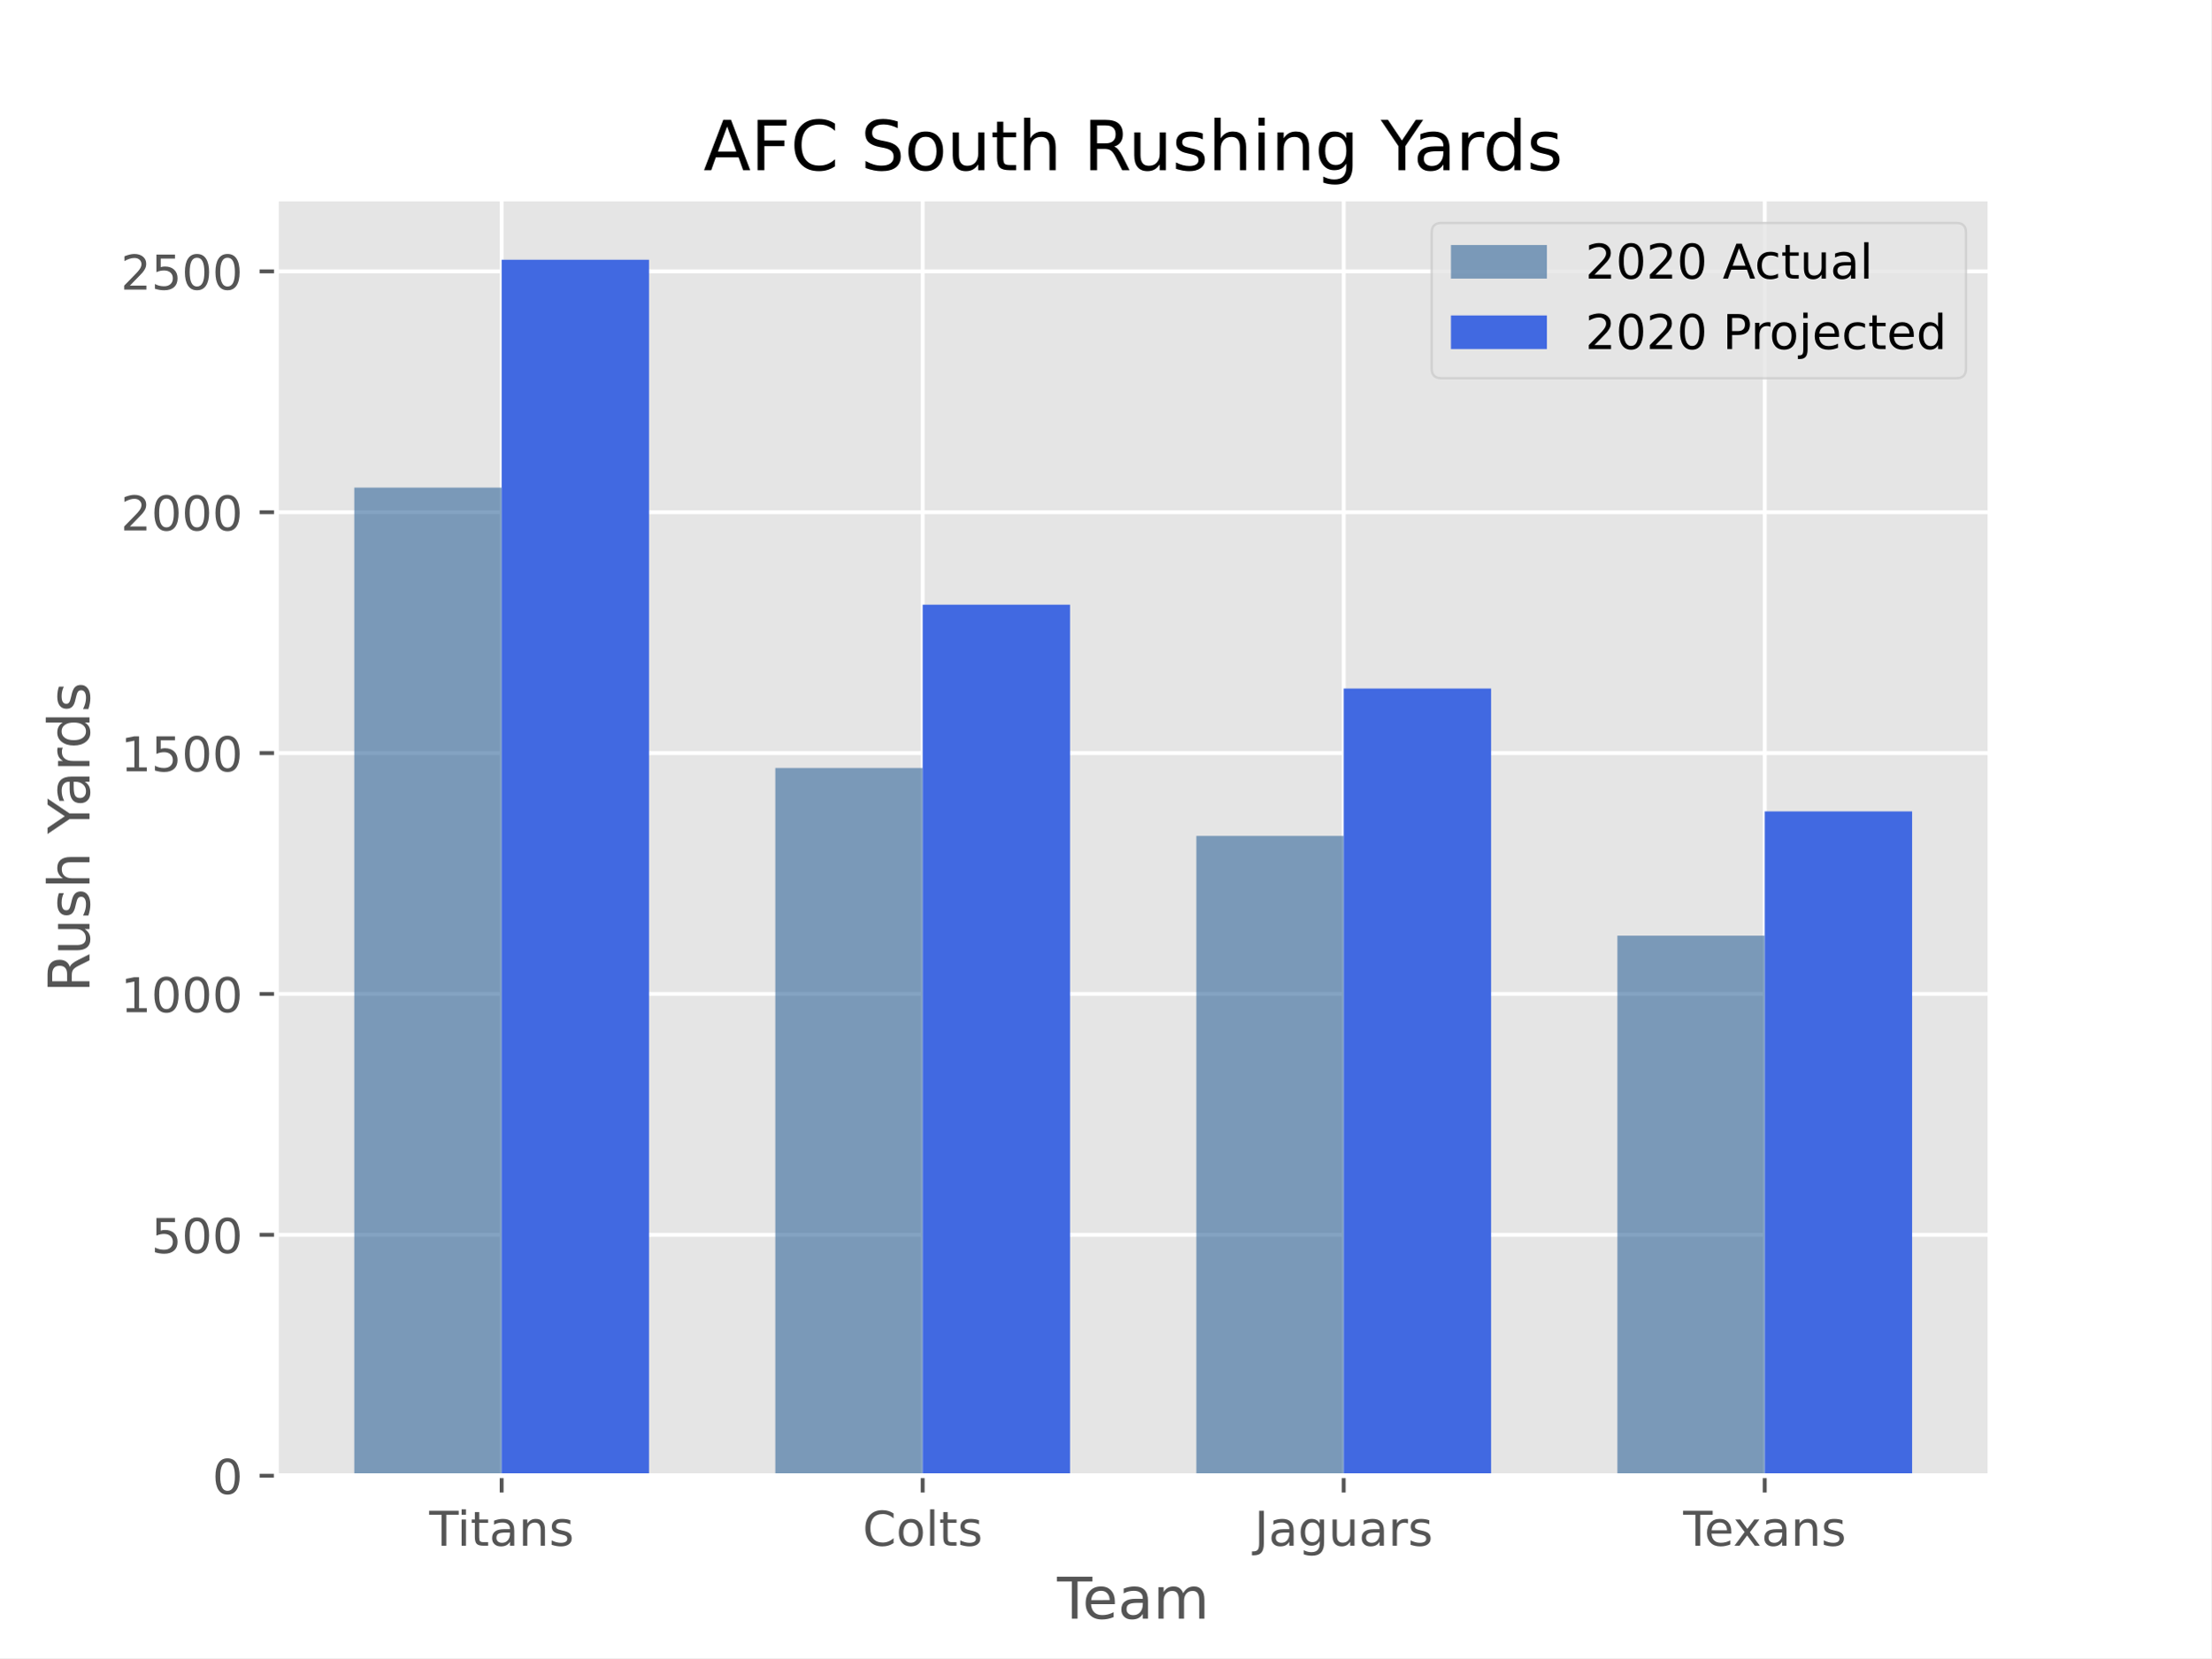
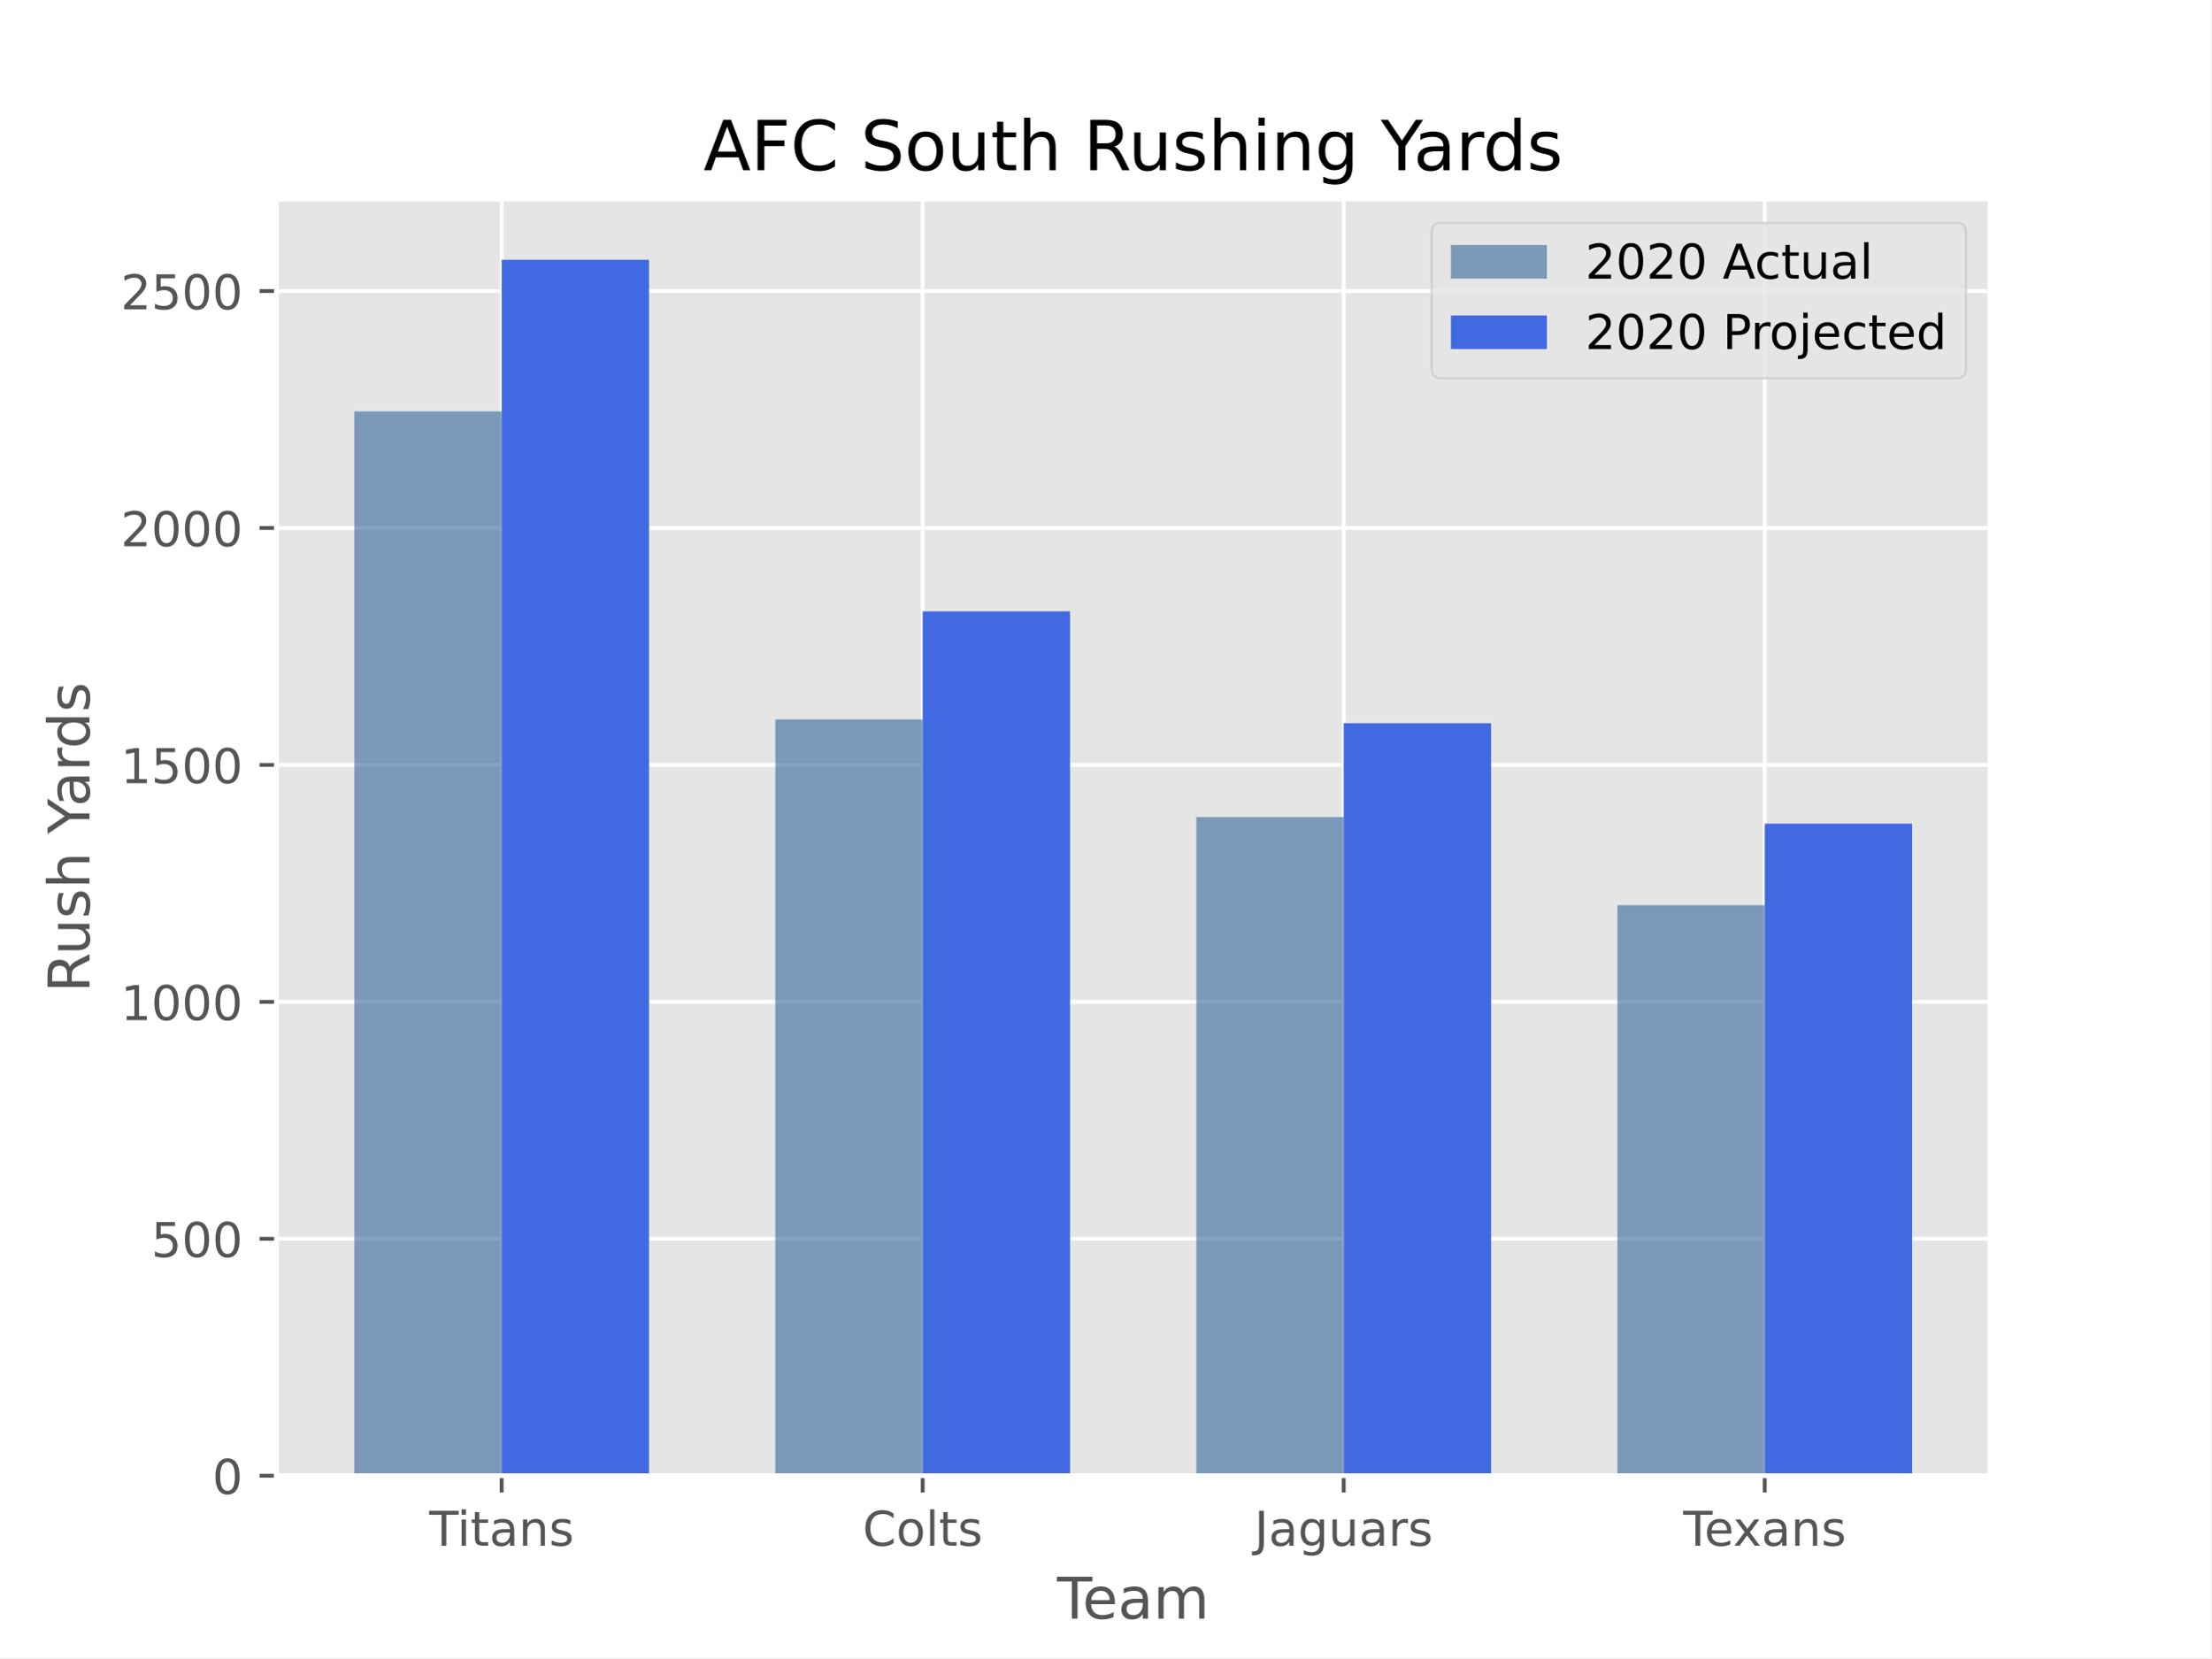
<svg xmlns="http://www.w3.org/2000/svg" xmlns:xlink="http://www.w3.org/1999/xlink" height="345.6pt" version="1.1" viewBox="0 0 460.8 345.6" width="460.8pt">
  <defs>
    <style type="text/css">*{stroke-linecap:butt;stroke-linejoin:round;}</style>
  </defs>
  <g id="figure_1">
    <g id="patch_1">
      <path d="M 0 345.6  L 460.8 345.6  L 460.8 0  L 0 0  z " style="fill:#ffffff;" />
    </g>
    <g id="axes_1">
      <g id="patch_2">
        <path d="M 57.6 307.584  L 414.72 307.584  L 414.72 41.472  L 57.6 41.472  z " style="fill:#e5e5e5;" />
      </g>
      <g id="matplotlib.axis_1">
        <g id="xtick_1">
          <g id="line2d_1">
-             <path clip-path="url(#pff71430c06)" d="M 104.543 307.584  L 104.543 41.472  " style="fill:none;stroke:#ffffff;stroke-linecap:square;stroke-width:0.8;" />
+             <path clip-path="url(#p926216dae6)" d="M 104.543 307.584  L 104.543 41.472  " style="fill:none;stroke:#ffffff;stroke-linecap:square;stroke-width:0.8;" />
          </g>
          <g id="line2d_2">
            <defs>
-               <path d="M 0 0  L 0 3.5  " id="mbc0b53e2dd" style="stroke:#555555;stroke-width:0.8;" />
-             </defs>
-             <g>
-               <use style="fill:#555555;stroke:#555555;stroke-width:0.8;" x="104.543" xlink:href="#mbc0b53e2dd" y="307.584" />
+               <path d="M 0 0  L 0 3.5  " id="m93d8a4c6ca" style="stroke:#555555;stroke-width:0.8;" />
+             </defs>
+             <g>
+               <use style="fill:#555555;stroke:#555555;stroke-width:0.8;" x="104.543" xlink:href="#m93d8a4c6ca" y="307.584" />
            </g>
          </g>
          <g id="text_1">
            <g style="fill:#555555;" transform="translate(89.45892 322.1824)scale(0.1 -0.1)">
              <defs>
                <path d="M -0.297 72.906  L 61.375 72.906  L 61.375 64.594  L 35.5 64.594  L 35.5 0  L 25.594 0  L 25.594 64.594  L -0.297 64.594  z " id="DejaVuSans-84" />
                <path d="M 9.422 54.688  L 18.406 54.688  L 18.406 0  L 9.422 0  z M 9.422 75.984  L 18.406 75.984  L 18.406 64.594  L 9.422 64.594  z " id="DejaVuSans-105" />
                <path d="M 18.312 70.219  L 18.312 54.688  L 36.812 54.688  L 36.812 47.703  L 18.312 47.703  L 18.312 18.016  Q 18.312 11.328 20.141 9.422  Q 21.969 7.516 27.594 7.516  L 36.812 7.516  L 36.812 0  L 27.594 0  Q 17.188 0 13.234 3.875  Q 9.281 7.766 9.281 18.016  L 9.281 47.703  L 2.688 47.703  L 2.688 54.688  L 9.281 54.688  L 9.281 70.219  z " id="DejaVuSans-116" />
                <path d="M 34.281 27.484  Q 23.391 27.484 19.188 25  Q 14.984 22.516 14.984 16.5  Q 14.984 11.719 18.141 8.906  Q 21.297 6.109 26.703 6.109  Q 34.188 6.109 38.703 11.406  Q 43.219 16.703 43.219 25.484  L 43.219 27.484  z M 52.203 31.203  L 52.203 0  L 43.219 0  L 43.219 8.297  Q 40.141 3.328 35.547 0.953  Q 30.953 -1.422 24.312 -1.422  Q 15.922 -1.422 10.953 3.297  Q 6 8.016 6 15.922  Q 6 25.141 12.172 29.828  Q 18.359 34.516 30.609 34.516  L 43.219 34.516  L 43.219 35.406  Q 43.219 41.609 39.141 45  Q 35.062 48.391 27.688 48.391  Q 23 48.391 18.547 47.266  Q 14.109 46.141 10.016 43.891  L 10.016 52.203  Q 14.938 54.109 19.578 55.047  Q 24.219 56 28.609 56  Q 40.484 56 46.344 49.844  Q 52.203 43.703 52.203 31.203  z " id="DejaVuSans-97" />
                <path d="M 54.891 33.016  L 54.891 0  L 45.906 0  L 45.906 32.719  Q 45.906 40.484 42.875 44.328  Q 39.844 48.188 33.797 48.188  Q 26.516 48.188 22.312 43.547  Q 18.109 38.922 18.109 30.906  L 18.109 0  L 9.078 0  L 9.078 54.688  L 18.109 54.688  L 18.109 46.188  Q 21.344 51.125 25.703 53.562  Q 30.078 56 35.797 56  Q 45.219 56 50.047 50.172  Q 54.891 44.344 54.891 33.016  z " id="DejaVuSans-110" />
                <path d="M 44.281 53.078  L 44.281 44.578  Q 40.484 46.531 36.375 47.5  Q 32.281 48.484 27.875 48.484  Q 21.188 48.484 17.844 46.438  Q 14.5 44.391 14.5 40.281  Q 14.5 37.156 16.891 35.375  Q 19.281 33.594 26.516 31.984  L 29.594 31.297  Q 39.156 29.25 43.188 25.516  Q 47.219 21.781 47.219 15.094  Q 47.219 7.469 41.188 3.016  Q 35.156 -1.422 24.609 -1.422  Q 20.219 -1.422 15.453 -0.562  Q 10.688 0.297 5.422 2  L 5.422 11.281  Q 10.406 8.688 15.234 7.391  Q 20.062 6.109 24.812 6.109  Q 31.156 6.109 34.562 8.281  Q 37.984 10.453 37.984 14.406  Q 37.984 18.062 35.516 20.016  Q 33.062 21.969 24.703 23.781  L 21.578 24.516  Q 13.234 26.266 9.516 29.906  Q 5.812 33.547 5.812 39.891  Q 5.812 47.609 11.281 51.797  Q 16.75 56 26.812 56  Q 31.781 56 36.172 55.266  Q 40.578 54.547 44.281 53.078  z " id="DejaVuSans-115" />
              </defs>
              <use xlink:href="#DejaVuSans-84" />
              <use x="57.959" xlink:href="#DejaVuSans-105" />
              <use x="85.742" xlink:href="#DejaVuSans-116" />
              <use x="124.951" xlink:href="#DejaVuSans-97" />
              <use x="186.23" xlink:href="#DejaVuSans-110" />
              <use x="249.609" xlink:href="#DejaVuSans-115" />
            </g>
          </g>
        </g>
        <g id="xtick_2">
          <g id="line2d_3">
-             <path clip-path="url(#pff71430c06)" d="M 192.288 307.584  L 192.288 41.472  " style="fill:none;stroke:#ffffff;stroke-linecap:square;stroke-width:0.8;" />
+             <path clip-path="url(#p926216dae6)" d="M 192.288 307.584  L 192.288 41.472  " style="fill:none;stroke:#ffffff;stroke-linecap:square;stroke-width:0.8;" />
          </g>
          <g id="line2d_4">
            <g>
-               <use style="fill:#555555;stroke:#555555;stroke-width:0.8;" x="192.288" xlink:href="#mbc0b53e2dd" y="307.584" />
+               <use style="fill:#555555;stroke:#555555;stroke-width:0.8;" x="192.288" xlink:href="#m93d8a4c6ca" y="307.584" />
            </g>
          </g>
          <g id="text_2">
            <g style="fill:#555555;" transform="translate(179.7831 322.1824)scale(0.1 -0.1)">
              <defs>
                <path d="M 64.406 67.281  L 64.406 56.891  Q 59.422 61.531 53.781 63.812  Q 48.141 66.109 41.797 66.109  Q 29.297 66.109 22.656 58.469  Q 16.016 50.828 16.016 36.375  Q 16.016 21.969 22.656 14.328  Q 29.297 6.688 41.797 6.688  Q 48.141 6.688 53.781 8.984  Q 59.422 11.281 64.406 15.922  L 64.406 5.609  Q 59.234 2.094 53.438 0.328  Q 47.656 -1.422 41.219 -1.422  Q 24.656 -1.422 15.125 8.703  Q 5.609 18.844 5.609 36.375  Q 5.609 53.953 15.125 64.078  Q 24.656 74.219 41.219 74.219  Q 47.75 74.219 53.531 72.484  Q 59.328 70.75 64.406 67.281  z " id="DejaVuSans-67" />
                <path d="M 30.609 48.391  Q 23.391 48.391 19.188 42.75  Q 14.984 37.109 14.984 27.297  Q 14.984 17.484 19.156 11.844  Q 23.344 6.203 30.609 6.203  Q 37.797 6.203 41.984 11.859  Q 46.188 17.531 46.188 27.297  Q 46.188 37.016 41.984 42.703  Q 37.797 48.391 30.609 48.391  z M 30.609 56  Q 42.328 56 49.016 48.375  Q 55.719 40.766 55.719 27.297  Q 55.719 13.875 49.016 6.219  Q 42.328 -1.422 30.609 -1.422  Q 18.844 -1.422 12.172 6.219  Q 5.516 13.875 5.516 27.297  Q 5.516 40.766 12.172 48.375  Q 18.844 56 30.609 56  z " id="DejaVuSans-111" />
                <path d="M 9.422 75.984  L 18.406 75.984  L 18.406 0  L 9.422 0  z " id="DejaVuSans-108" />
              </defs>
              <use xlink:href="#DejaVuSans-67" />
              <use x="69.824" xlink:href="#DejaVuSans-111" />
              <use x="131.006" xlink:href="#DejaVuSans-108" />
              <use x="158.789" xlink:href="#DejaVuSans-116" />
              <use x="197.998" xlink:href="#DejaVuSans-115" />
            </g>
          </g>
        </g>
        <g id="xtick_3">
          <g id="line2d_5">
-             <path clip-path="url(#pff71430c06)" d="M 280.032 307.584  L 280.032 41.472  " style="fill:none;stroke:#ffffff;stroke-linecap:square;stroke-width:0.8;" />
+             <path clip-path="url(#p926216dae6)" d="M 280.032 307.584  L 280.032 41.472  " style="fill:none;stroke:#ffffff;stroke-linecap:square;stroke-width:0.8;" />
          </g>
          <g id="line2d_6">
            <g>
-               <use style="fill:#555555;stroke:#555555;stroke-width:0.8;" x="280.032" xlink:href="#mbc0b53e2dd" y="307.584" />
+               <use style="fill:#555555;stroke:#555555;stroke-width:0.8;" x="280.032" xlink:href="#m93d8a4c6ca" y="307.584" />
            </g>
          </g>
          <g id="text_3">
            <g style="fill:#555555;" transform="translate(261.426 322.1824)scale(0.1 -0.1)">
              <defs>
                <path d="M 9.812 72.906  L 19.672 72.906  L 19.672 5.078  Q 19.672 -8.109 14.672 -14.062  Q 9.672 -20.016 -1.422 -20.016  L -5.172 -20.016  L -5.172 -11.719  L -2.094 -11.719  Q 4.438 -11.719 7.125 -8.047  Q 9.812 -4.391 9.812 5.078  z " id="DejaVuSans-74" />
                <path d="M 45.406 27.984  Q 45.406 37.75 41.375 43.109  Q 37.359 48.484 30.078 48.484  Q 22.859 48.484 18.828 43.109  Q 14.797 37.75 14.797 27.984  Q 14.797 18.266 18.828 12.891  Q 22.859 7.516 30.078 7.516  Q 37.359 7.516 41.375 12.891  Q 45.406 18.266 45.406 27.984  z M 54.391 6.781  Q 54.391 -7.172 48.188 -13.984  Q 42 -20.797 29.203 -20.797  Q 24.469 -20.797 20.266 -20.094  Q 16.062 -19.391 12.109 -17.922  L 12.109 -9.188  Q 16.062 -11.328 19.922 -12.344  Q 23.781 -13.375 27.781 -13.375  Q 36.625 -13.375 41.016 -8.766  Q 45.406 -4.156 45.406 5.172  L 45.406 9.625  Q 42.625 4.781 38.281 2.391  Q 33.938 0 27.875 0  Q 17.828 0 11.672 7.656  Q 5.516 15.328 5.516 27.984  Q 5.516 40.672 11.672 48.328  Q 17.828 56 27.875 56  Q 33.938 56 38.281 53.609  Q 42.625 51.219 45.406 46.391  L 45.406 54.688  L 54.391 54.688  z " id="DejaVuSans-103" />
                <path d="M 8.5 21.578  L 8.5 54.688  L 17.484 54.688  L 17.484 21.922  Q 17.484 14.156 20.5 10.266  Q 23.531 6.391 29.594 6.391  Q 36.859 6.391 41.078 11.031  Q 45.312 15.672 45.312 23.688  L 45.312 54.688  L 54.297 54.688  L 54.297 0  L 45.312 0  L 45.312 8.406  Q 42.047 3.422 37.719 1  Q 33.406 -1.422 27.688 -1.422  Q 18.266 -1.422 13.375 4.438  Q 8.5 10.297 8.5 21.578  z M 31.109 56  z " id="DejaVuSans-117" />
                <path d="M 41.109 46.297  Q 39.594 47.172 37.812 47.578  Q 36.031 48 33.891 48  Q 26.266 48 22.188 43.047  Q 18.109 38.094 18.109 28.812  L 18.109 0  L 9.078 0  L 9.078 54.688  L 18.109 54.688  L 18.109 46.188  Q 20.953 51.172 25.484 53.578  Q 30.031 56 36.531 56  Q 37.453 56 38.578 55.875  Q 39.703 55.766 41.062 55.516  z " id="DejaVuSans-114" />
              </defs>
              <use xlink:href="#DejaVuSans-74" />
              <use x="29.492" xlink:href="#DejaVuSans-97" />
              <use x="90.771" xlink:href="#DejaVuSans-103" />
              <use x="154.248" xlink:href="#DejaVuSans-117" />
              <use x="217.627" xlink:href="#DejaVuSans-97" />
              <use x="278.906" xlink:href="#DejaVuSans-114" />
              <use x="320.02" xlink:href="#DejaVuSans-115" />
            </g>
          </g>
        </g>
        <g id="xtick_4">
          <g id="line2d_7">
-             <path clip-path="url(#pff71430c06)" d="M 367.777 307.584  L 367.777 41.472  " style="fill:none;stroke:#ffffff;stroke-linecap:square;stroke-width:0.8;" />
+             <path clip-path="url(#p926216dae6)" d="M 367.777 307.584  L 367.777 41.472  " style="fill:none;stroke:#ffffff;stroke-linecap:square;stroke-width:0.8;" />
          </g>
          <g id="line2d_8">
            <g>
-               <use style="fill:#555555;stroke:#555555;stroke-width:0.8;" x="367.777" xlink:href="#mbc0b53e2dd" y="307.584" />
+               <use style="fill:#555555;stroke:#555555;stroke-width:0.8;" x="367.777" xlink:href="#m93d8a4c6ca" y="307.584" />
            </g>
          </g>
          <g id="text_4">
            <g style="fill:#555555;" transform="translate(350.7869 322.1824)scale(0.1 -0.1)">
              <defs>
                <path d="M 56.203 29.594  L 56.203 25.203  L 14.891 25.203  Q 15.484 15.922 20.484 11.062  Q 25.484 6.203 34.422 6.203  Q 39.594 6.203 44.453 7.469  Q 49.312 8.734 54.109 11.281  L 54.109 2.781  Q 49.266 0.734 44.188 -0.344  Q 39.109 -1.422 33.891 -1.422  Q 20.797 -1.422 13.156 6.188  Q 5.516 13.812 5.516 26.812  Q 5.516 40.234 12.766 48.109  Q 20.016 56 32.328 56  Q 43.359 56 49.781 48.891  Q 56.203 41.797 56.203 29.594  z M 47.219 32.234  Q 47.125 39.594 43.094 43.984  Q 39.062 48.391 32.422 48.391  Q 24.906 48.391 20.391 44.141  Q 15.875 39.891 15.188 32.172  z " id="DejaVuSans-101" />
                <path d="M 54.891 54.688  L 35.109 28.078  L 55.906 0  L 45.312 0  L 29.391 21.484  L 13.484 0  L 2.875 0  L 24.125 28.609  L 4.688 54.688  L 15.281 54.688  L 29.781 35.203  L 44.281 54.688  z " id="DejaVuSans-120" />
              </defs>
              <use xlink:href="#DejaVuSans-84" />
              <use x="44.084" xlink:href="#DejaVuSans-101" />
              <use x="103.857" xlink:href="#DejaVuSans-120" />
              <use x="163.037" xlink:href="#DejaVuSans-97" />
              <use x="224.316" xlink:href="#DejaVuSans-110" />
              <use x="287.695" xlink:href="#DejaVuSans-115" />
            </g>
          </g>
        </g>
        <g id="text_5">
          <g style="fill:#555555;" transform="translate(220.3022 337.3802)scale(0.12 -0.12)">
            <defs>
              <path d="M 52 44.188  Q 55.375 50.25 60.062 53.125  Q 64.75 56 71.094 56  Q 79.641 56 84.281 50.016  Q 88.922 44.047 88.922 33.016  L 88.922 0  L 79.891 0  L 79.891 32.719  Q 79.891 40.578 77.094 44.375  Q 74.312 48.188 68.609 48.188  Q 61.625 48.188 57.562 43.547  Q 53.516 38.922 53.516 30.906  L 53.516 0  L 44.484 0  L 44.484 32.719  Q 44.484 40.625 41.703 44.406  Q 38.922 48.188 33.109 48.188  Q 26.219 48.188 22.156 43.531  Q 18.109 38.875 18.109 30.906  L 18.109 0  L 9.078 0  L 9.078 54.688  L 18.109 54.688  L 18.109 46.188  Q 21.188 51.219 25.484 53.609  Q 29.781 56 35.688 56  Q 41.656 56 45.828 52.969  Q 50 49.953 52 44.188  z " id="DejaVuSans-109" />
            </defs>
            <use xlink:href="#DejaVuSans-84" />
            <use x="44.084" xlink:href="#DejaVuSans-101" />
            <use x="105.607" xlink:href="#DejaVuSans-97" />
            <use x="166.887" xlink:href="#DejaVuSans-109" />
          </g>
        </g>
      </g>
      <g id="matplotlib.axis_2">
        <g id="ytick_1">
          <g id="line2d_9">
-             <path clip-path="url(#pff71430c06)" d="M 57.6 307.584  L 414.72 307.584  " style="fill:none;stroke:#ffffff;stroke-linecap:square;stroke-width:0.8;" />
+             <path clip-path="url(#p926216dae6)" d="M 57.6 307.584  L 414.72 307.584  " style="fill:none;stroke:#ffffff;stroke-linecap:square;stroke-width:0.8;" />
          </g>
          <g id="line2d_10">
            <defs>
-               <path d="M 0 0  L -3.5 0  " id="me665bcb9fc" style="stroke:#555555;stroke-width:0.8;" />
-             </defs>
-             <g>
-               <use style="fill:#555555;stroke:#555555;stroke-width:0.8;" x="57.6" xlink:href="#me665bcb9fc" y="307.584" />
+               <path d="M 0 0  L -3.5 0  " id="m47ba3c21a6" style="stroke:#555555;stroke-width:0.8;" />
+             </defs>
+             <g>
+               <use style="fill:#555555;stroke:#555555;stroke-width:0.8;" x="57.6" xlink:href="#m47ba3c21a6" y="307.584" />
            </g>
          </g>
          <g id="text_6">
            <g style="fill:#555555;" transform="translate(44.2375 311.3832)scale(0.1 -0.1)">
              <defs>
                <path d="M 31.781 66.406  Q 24.172 66.406 20.328 58.906  Q 16.5 51.422 16.5 36.375  Q 16.5 21.391 20.328 13.891  Q 24.172 6.391 31.781 6.391  Q 39.453 6.391 43.281 13.891  Q 47.125 21.391 47.125 36.375  Q 47.125 51.422 43.281 58.906  Q 39.453 66.406 31.781 66.406  z M 31.781 74.219  Q 44.047 74.219 50.516 64.516  Q 56.984 54.828 56.984 36.375  Q 56.984 17.969 50.516 8.266  Q 44.047 -1.422 31.781 -1.422  Q 19.531 -1.422 13.062 8.266  Q 6.594 17.969 6.594 36.375  Q 6.594 54.828 13.062 64.516  Q 19.531 74.219 31.781 74.219  z " id="DejaVuSans-48" />
              </defs>
              <use xlink:href="#DejaVuSans-48" />
            </g>
          </g>
        </g>
        <g id="ytick_2">
          <g id="line2d_11">
-             <path clip-path="url(#pff71430c06)" d="M 57.6 257.378  L 414.72 257.378  " style="fill:none;stroke:#ffffff;stroke-linecap:square;stroke-width:0.8;" />
+             <path clip-path="url(#p926216dae6)" d="M 57.6 258.2  L 414.72 258.2  " style="fill:none;stroke:#ffffff;stroke-linecap:square;stroke-width:0.8;" />
          </g>
          <g id="line2d_12">
            <g>
-               <use style="fill:#555555;stroke:#555555;stroke-width:0.8;" x="57.6" xlink:href="#me665bcb9fc" y="257.378" />
+               <use style="fill:#555555;stroke:#555555;stroke-width:0.8;" x="57.6" xlink:href="#m47ba3c21a6" y="258.2" />
            </g>
          </g>
          <g id="text_7">
-             <g style="fill:#555555;" transform="translate(31.5125 261.1772)scale(0.1 -0.1)">
+             <g style="fill:#555555;" transform="translate(31.5125 261.999)scale(0.1 -0.1)">
              <defs>
                <path d="M 10.797 72.906  L 49.516 72.906  L 49.516 64.594  L 19.828 64.594  L 19.828 46.734  Q 21.969 47.469 24.109 47.828  Q 26.266 48.188 28.422 48.188  Q 40.625 48.188 47.75 41.5  Q 54.891 34.812 54.891 23.391  Q 54.891 11.625 47.562 5.094  Q 40.234 -1.422 26.906 -1.422  Q 22.312 -1.422 17.547 -0.641  Q 12.797 0.141 7.719 1.703  L 7.719 11.625  Q 12.109 9.234 16.797 8.062  Q 21.484 6.891 26.703 6.891  Q 35.156 6.891 40.078 11.328  Q 45.016 15.766 45.016 23.391  Q 45.016 31 40.078 35.438  Q 35.156 39.891 26.703 39.891  Q 22.75 39.891 18.812 39.016  Q 14.891 38.141 10.797 36.281  z " id="DejaVuSans-53" />
              </defs>
              <use xlink:href="#DejaVuSans-53" />
              <use x="63.623" xlink:href="#DejaVuSans-48" />
              <use x="127.246" xlink:href="#DejaVuSans-48" />
            </g>
          </g>
        </g>
        <g id="ytick_3">
          <g id="line2d_13">
-             <path clip-path="url(#pff71430c06)" d="M 57.6 207.172  L 414.72 207.172  " style="fill:none;stroke:#ffffff;stroke-linecap:square;stroke-width:0.8;" />
+             <path clip-path="url(#p926216dae6)" d="M 57.6 208.815  L 414.72 208.815  " style="fill:none;stroke:#ffffff;stroke-linecap:square;stroke-width:0.8;" />
          </g>
          <g id="line2d_14">
            <g>
-               <use style="fill:#555555;stroke:#555555;stroke-width:0.8;" x="57.6" xlink:href="#me665bcb9fc" y="207.172" />
+               <use style="fill:#555555;stroke:#555555;stroke-width:0.8;" x="57.6" xlink:href="#m47ba3c21a6" y="208.815" />
            </g>
          </g>
          <g id="text_8">
-             <g style="fill:#555555;" transform="translate(25.15 210.9712)scale(0.1 -0.1)">
+             <g style="fill:#555555;" transform="translate(25.15 212.6147)scale(0.1 -0.1)">
              <defs>
                <path d="M 12.406 8.297  L 28.516 8.297  L 28.516 63.922  L 10.984 60.406  L 10.984 69.391  L 28.422 72.906  L 38.281 72.906  L 38.281 8.297  L 54.391 8.297  L 54.391 0  L 12.406 0  z " id="DejaVuSans-49" />
              </defs>
              <use xlink:href="#DejaVuSans-49" />
              <use x="63.623" xlink:href="#DejaVuSans-48" />
              <use x="127.246" xlink:href="#DejaVuSans-48" />
              <use x="190.869" xlink:href="#DejaVuSans-48" />
            </g>
          </g>
        </g>
        <g id="ytick_4">
          <g id="line2d_15">
-             <path clip-path="url(#pff71430c06)" d="M 57.6 156.966  L 414.72 156.966  " style="fill:none;stroke:#ffffff;stroke-linecap:square;stroke-width:0.8;" />
+             <path clip-path="url(#p926216dae6)" d="M 57.6 159.431  L 414.72 159.431  " style="fill:none;stroke:#ffffff;stroke-linecap:square;stroke-width:0.8;" />
          </g>
          <g id="line2d_16">
            <g>
-               <use style="fill:#555555;stroke:#555555;stroke-width:0.8;" x="57.6" xlink:href="#me665bcb9fc" y="156.966" />
+               <use style="fill:#555555;stroke:#555555;stroke-width:0.8;" x="57.6" xlink:href="#m47ba3c21a6" y="159.431" />
            </g>
          </g>
          <g id="text_9">
-             <g style="fill:#555555;" transform="translate(25.15 160.7652)scale(0.1 -0.1)">
+             <g style="fill:#555555;" transform="translate(25.15 163.2305)scale(0.1 -0.1)">
              <use xlink:href="#DejaVuSans-49" />
              <use x="63.623" xlink:href="#DejaVuSans-53" />
              <use x="127.246" xlink:href="#DejaVuSans-48" />
              <use x="190.869" xlink:href="#DejaVuSans-48" />
            </g>
          </g>
        </g>
        <g id="ytick_5">
          <g id="line2d_17">
-             <path clip-path="url(#pff71430c06)" d="M 57.6 106.76  L 414.72 106.76  " style="fill:none;stroke:#ffffff;stroke-linecap:square;stroke-width:0.8;" />
+             <path clip-path="url(#p926216dae6)" d="M 57.6 110.047  L 414.72 110.047  " style="fill:none;stroke:#ffffff;stroke-linecap:square;stroke-width:0.8;" />
          </g>
          <g id="line2d_18">
            <g>
-               <use style="fill:#555555;stroke:#555555;stroke-width:0.8;" x="57.6" xlink:href="#me665bcb9fc" y="106.76" />
+               <use style="fill:#555555;stroke:#555555;stroke-width:0.8;" x="57.6" xlink:href="#m47ba3c21a6" y="110.047" />
            </g>
          </g>
          <g id="text_10">
-             <g style="fill:#555555;" transform="translate(25.15 110.5591)scale(0.1 -0.1)">
+             <g style="fill:#555555;" transform="translate(25.15 113.8462)scale(0.1 -0.1)">
              <defs>
                <path d="M 19.188 8.297  L 53.609 8.297  L 53.609 0  L 7.328 0  L 7.328 8.297  Q 12.938 14.109 22.625 23.891  Q 32.328 33.688 34.812 36.531  Q 39.547 41.844 41.422 45.531  Q 43.312 49.219 43.312 52.781  Q 43.312 58.594 39.234 62.25  Q 35.156 65.922 28.609 65.922  Q 23.969 65.922 18.812 64.312  Q 13.672 62.703 7.812 59.422  L 7.812 69.391  Q 13.766 71.781 18.938 73  Q 24.125 74.219 28.422 74.219  Q 39.75 74.219 46.484 68.547  Q 53.219 62.891 53.219 53.422  Q 53.219 48.922 51.531 44.891  Q 49.859 40.875 45.406 35.406  Q 44.188 33.984 37.641 27.219  Q 31.109 20.453 19.188 8.297  z " id="DejaVuSans-50" />
              </defs>
              <use xlink:href="#DejaVuSans-50" />
              <use x="63.623" xlink:href="#DejaVuSans-48" />
              <use x="127.246" xlink:href="#DejaVuSans-48" />
              <use x="190.869" xlink:href="#DejaVuSans-48" />
            </g>
          </g>
        </g>
        <g id="ytick_6">
          <g id="line2d_19">
-             <path clip-path="url(#pff71430c06)" d="M 57.6 56.554  L 414.72 56.554  " style="fill:none;stroke:#ffffff;stroke-linecap:square;stroke-width:0.8;" />
+             <path clip-path="url(#p926216dae6)" d="M 57.6 60.663  L 414.72 60.663  " style="fill:none;stroke:#ffffff;stroke-linecap:square;stroke-width:0.8;" />
          </g>
          <g id="line2d_20">
            <g>
-               <use style="fill:#555555;stroke:#555555;stroke-width:0.8;" x="57.6" xlink:href="#me665bcb9fc" y="56.554" />
+               <use style="fill:#555555;stroke:#555555;stroke-width:0.8;" x="57.6" xlink:href="#m47ba3c21a6" y="60.663" />
            </g>
          </g>
          <g id="text_11">
-             <g style="fill:#555555;" transform="translate(25.15 60.35311)scale(0.1 -0.1)">
+             <g style="fill:#555555;" transform="translate(25.15 64.46194)scale(0.1 -0.1)">
              <use xlink:href="#DejaVuSans-50" />
              <use x="63.623" xlink:href="#DejaVuSans-53" />
              <use x="127.246" xlink:href="#DejaVuSans-48" />
              <use x="190.869" xlink:href="#DejaVuSans-48" />
            </g>
          </g>
        </g>
        <g id="text_12">
          <g style="fill:#555555;" transform="translate(18.65438 206.8774)rotate(-90)scale(0.12 -0.12)">
            <defs>
              <path d="M 44.391 34.188  Q 47.562 33.109 50.562 29.594  Q 53.562 26.078 56.594 19.922  L 66.609 0  L 56 0  L 46.688 18.703  Q 43.062 26.031 39.672 28.422  Q 36.281 30.812 30.422 30.812  L 19.672 30.812  L 19.672 0  L 9.812 0  L 9.812 72.906  L 32.078 72.906  Q 44.578 72.906 50.734 67.672  Q 56.891 62.453 56.891 51.906  Q 56.891 45.016 53.688 40.469  Q 50.484 35.938 44.391 34.188  z M 19.672 64.797  L 19.672 38.922  L 32.078 38.922  Q 39.203 38.922 42.844 42.219  Q 46.484 45.516 46.484 51.906  Q 46.484 58.297 42.844 61.547  Q 39.203 64.797 32.078 64.797  z " id="DejaVuSans-82" />
              <path d="M 54.891 33.016  L 54.891 0  L 45.906 0  L 45.906 32.719  Q 45.906 40.484 42.875 44.328  Q 39.844 48.188 33.797 48.188  Q 26.516 48.188 22.312 43.547  Q 18.109 38.922 18.109 30.906  L 18.109 0  L 9.078 0  L 9.078 75.984  L 18.109 75.984  L 18.109 46.188  Q 21.344 51.125 25.703 53.562  Q 30.078 56 35.797 56  Q 45.219 56 50.047 50.172  Q 54.891 44.344 54.891 33.016  z " id="DejaVuSans-104" />
              <path id="DejaVuSans-32" />
              <path d="M -0.203 72.906  L 10.406 72.906  L 30.609 42.922  L 50.688 72.906  L 61.281 72.906  L 35.5 34.719  L 35.5 0  L 25.594 0  L 25.594 34.719  z " id="DejaVuSans-89" />
              <path d="M 45.406 46.391  L 45.406 75.984  L 54.391 75.984  L 54.391 0  L 45.406 0  L 45.406 8.203  Q 42.578 3.328 38.25 0.953  Q 33.938 -1.422 27.875 -1.422  Q 17.969 -1.422 11.734 6.484  Q 5.516 14.406 5.516 27.297  Q 5.516 40.188 11.734 48.094  Q 17.969 56 27.875 56  Q 33.938 56 38.25 53.625  Q 42.578 51.266 45.406 46.391  z M 14.797 27.297  Q 14.797 17.391 18.875 11.75  Q 22.953 6.109 30.078 6.109  Q 37.203 6.109 41.297 11.75  Q 45.406 17.391 45.406 27.297  Q 45.406 37.203 41.297 42.844  Q 37.203 48.484 30.078 48.484  Q 22.953 48.484 18.875 42.844  Q 14.797 37.203 14.797 27.297  z " id="DejaVuSans-100" />
            </defs>
            <use xlink:href="#DejaVuSans-82" />
            <use x="64.982" xlink:href="#DejaVuSans-117" />
            <use x="128.361" xlink:href="#DejaVuSans-115" />
            <use x="180.461" xlink:href="#DejaVuSans-104" />
            <use x="243.84" xlink:href="#DejaVuSans-32" />
            <use x="275.627" xlink:href="#DejaVuSans-89" />
            <use x="322.961" xlink:href="#DejaVuSans-97" />
            <use x="384.24" xlink:href="#DejaVuSans-114" />
            <use x="423.604" xlink:href="#DejaVuSans-100" />
            <use x="487.08" xlink:href="#DejaVuSans-115" />
          </g>
        </g>
      </g>
      <g id="patch_3">
-         <path clip-path="url(#pff71430c06)" d="M 73.833 307.584  L 104.543 307.584  L 104.543 101.639  L 73.833 101.639  z " style="fill:#336699;fill-opacity:0.6;" />
+         <path clip-path="url(#p926216dae6)" d="M 73.833 307.584  L 104.543 307.584  L 104.543 85.75  L 73.833 85.75  z " style="fill:#336699;fill-opacity:0.6;" />
      </g>
      <g id="patch_4">
-         <path clip-path="url(#pff71430c06)" d="M 161.577 307.584  L 192.288 307.584  L 192.288 160.079  L 161.577 160.079  z " style="fill:#336699;fill-opacity:0.6;" />
+         <path clip-path="url(#p926216dae6)" d="M 161.577 307.584  L 192.288 307.584  L 192.288 149.949  L 161.577 149.949  z " style="fill:#336699;fill-opacity:0.6;" />
      </g>
      <g id="patch_5">
-         <path clip-path="url(#pff71430c06)" d="M 249.322 307.584  L 280.032 307.584  L 280.032 174.237  L 249.322 174.237  z " style="fill:#336699;fill-opacity:0.6;" />
+         <path clip-path="url(#p926216dae6)" d="M 249.322 307.584  L 280.032 307.584  L 280.032 170.296  L 249.322 170.296  z " style="fill:#336699;fill-opacity:0.6;" />
      </g>
      <g id="patch_6">
-         <path clip-path="url(#pff71430c06)" d="M 337.066 307.584  L 367.777 307.584  L 367.777 195.022  L 337.066 195.022  z " style="fill:#336699;fill-opacity:0.6;" />
+         <path clip-path="url(#p926216dae6)" d="M 337.066 307.584  L 367.777 307.584  L 367.777 188.667  L 337.066 188.667  z " style="fill:#336699;fill-opacity:0.6;" />
      </g>
      <g id="patch_7">
-         <path clip-path="url(#pff71430c06)" d="M 104.543 307.584  L 135.254 307.584  L 135.254 54.144  L 104.543 54.144  z " style="fill:#4169e1;" />
+         <path clip-path="url(#p926216dae6)" d="M 104.543 307.584  L 135.254 307.584  L 135.254 54.144  L 104.543 54.144  z " style="fill:#4169e1;" />
      </g>
      <g id="patch_8">
-         <path clip-path="url(#pff71430c06)" d="M 192.288 307.584  L 222.998 307.584  L 222.998 126.039  L 192.288 126.039  z " style="fill:#4169e1;" />
+         <path clip-path="url(#p926216dae6)" d="M 192.288 307.584  L 222.998 307.584  L 222.998 127.43  L 192.288 127.43  z " style="fill:#4169e1;" />
      </g>
      <g id="patch_9">
-         <path clip-path="url(#pff71430c06)" d="M 280.032 307.584  L 310.743 307.584  L 310.743 143.511  L 280.032 143.511  z " style="fill:#4169e1;" />
+         <path clip-path="url(#p926216dae6)" d="M 280.032 307.584  L 310.743 307.584  L 310.743 150.74  L 280.032 150.74  z " style="fill:#4169e1;" />
      </g>
      <g id="patch_10">
-         <path clip-path="url(#pff71430c06)" d="M 367.777 307.584  L 398.487 307.584  L 398.487 169.116  L 367.777 169.116  z " style="fill:#4169e1;" />
+         <path clip-path="url(#p926216dae6)" d="M 367.777 307.584  L 398.487 307.584  L 398.487 171.679  L 367.777 171.679  z " style="fill:#4169e1;" />
      </g>
      <g id="patch_11">
        <path d="M 57.6 307.584  L 57.6 41.472  " style="fill:none;stroke:#ffffff;stroke-linecap:square;stroke-linejoin:miter;" />
      </g>
      <g id="patch_12">
        <path d="M 414.72 307.584  L 414.72 41.472  " style="fill:none;stroke:#ffffff;stroke-linecap:square;stroke-linejoin:miter;" />
      </g>
      <g id="patch_13">
        <path d="M 57.6 307.584  L 414.72 307.584  " style="fill:none;stroke:#ffffff;stroke-linecap:square;stroke-linejoin:miter;" />
      </g>
      <g id="patch_14">
        <path d="M 57.6 41.472  L 414.72 41.472  " style="fill:none;stroke:#ffffff;stroke-linecap:square;stroke-linejoin:miter;" />
      </g>
      <g id="text_13">
        <g transform="translate(146.6111 35.472)scale(0.144 -0.144)">
          <defs>
            <path d="M 34.188 63.188  L 20.797 26.906  L 47.609 26.906  z M 28.609 72.906  L 39.797 72.906  L 67.578 0  L 57.328 0  L 50.688 18.703  L 17.828 18.703  L 11.188 0  L 0.781 0  z " id="DejaVuSans-65" />
            <path d="M 9.812 72.906  L 51.703 72.906  L 51.703 64.594  L 19.672 64.594  L 19.672 43.109  L 48.578 43.109  L 48.578 34.812  L 19.672 34.812  L 19.672 0  L 9.812 0  z " id="DejaVuSans-70" />
            <path d="M 53.516 70.516  L 53.516 60.891  Q 47.906 63.578 42.922 64.891  Q 37.938 66.219 33.297 66.219  Q 25.25 66.219 20.875 63.094  Q 16.5 59.969 16.5 54.203  Q 16.5 49.359 19.406 46.891  Q 22.312 44.438 30.422 42.922  L 36.375 41.703  Q 47.406 39.594 52.656 34.297  Q 57.906 29 57.906 20.125  Q 57.906 9.516 50.797 4.047  Q 43.703 -1.422 29.984 -1.422  Q 24.812 -1.422 18.969 -0.25  Q 13.141 0.922 6.891 3.219  L 6.891 13.375  Q 12.891 10.016 18.656 8.297  Q 24.422 6.594 29.984 6.594  Q 38.422 6.594 43.016 9.906  Q 47.609 13.234 47.609 19.391  Q 47.609 24.75 44.312 27.781  Q 41.016 30.812 33.5 32.328  L 27.484 33.5  Q 16.453 35.688 11.516 40.375  Q 6.594 45.062 6.594 53.422  Q 6.594 63.094 13.406 68.656  Q 20.219 74.219 32.172 74.219  Q 37.312 74.219 42.625 73.281  Q 47.953 72.359 53.516 70.516  z " id="DejaVuSans-83" />
          </defs>
          <use xlink:href="#DejaVuSans-65" />
          <use x="68.408" xlink:href="#DejaVuSans-70" />
          <use x="125.928" xlink:href="#DejaVuSans-67" />
          <use x="195.752" xlink:href="#DejaVuSans-32" />
          <use x="227.539" xlink:href="#DejaVuSans-83" />
          <use x="291.016" xlink:href="#DejaVuSans-111" />
          <use x="352.197" xlink:href="#DejaVuSans-117" />
          <use x="415.576" xlink:href="#DejaVuSans-116" />
          <use x="454.785" xlink:href="#DejaVuSans-104" />
          <use x="518.164" xlink:href="#DejaVuSans-32" />
          <use x="549.951" xlink:href="#DejaVuSans-82" />
          <use x="614.934" xlink:href="#DejaVuSans-117" />
          <use x="678.312" xlink:href="#DejaVuSans-115" />
          <use x="730.412" xlink:href="#DejaVuSans-104" />
          <use x="793.791" xlink:href="#DejaVuSans-105" />
          <use x="821.574" xlink:href="#DejaVuSans-110" />
          <use x="884.953" xlink:href="#DejaVuSans-103" />
          <use x="948.43" xlink:href="#DejaVuSans-32" />
          <use x="980.217" xlink:href="#DejaVuSans-89" />
          <use x="1027.551" xlink:href="#DejaVuSans-97" />
          <use x="1088.83" xlink:href="#DejaVuSans-114" />
          <use x="1128.193" xlink:href="#DejaVuSans-100" />
          <use x="1191.67" xlink:href="#DejaVuSans-115" />
        </g>
      </g>
      <g id="legend_1">
        <g id="patch_15">
          <path d="M 300.381 78.828  L 407.72 78.828  Q 409.72 78.828 409.72 76.828  L 409.72 48.472  Q 409.72 46.472 407.72 46.472  L 300.381 46.472  Q 298.381 46.472 298.381 48.472  L 298.381 76.828  Q 298.381 78.828 300.381 78.828  z " style="fill:#e5e5e5;opacity:0.8;stroke:#cccccc;stroke-linejoin:miter;stroke-width:0.5;" />
        </g>
        <g id="patch_16">
          <path d="M 302.381 58.07  L 322.381 58.07  L 322.381 51.07  L 302.381 51.07  z " style="fill:#336699;fill-opacity:0.6;" />
        </g>
        <g id="text_14">
          <g transform="translate(330.3809 58.07044)scale(0.1 -0.1)">
            <defs>
              <path d="M 48.781 52.594  L 48.781 44.188  Q 44.969 46.297 41.141 47.344  Q 37.312 48.391 33.406 48.391  Q 24.656 48.391 19.812 42.844  Q 14.984 37.312 14.984 27.297  Q 14.984 17.281 19.812 11.734  Q 24.656 6.203 33.406 6.203  Q 37.312 6.203 41.141 7.25  Q 44.969 8.297 48.781 10.406  L 48.781 2.094  Q 45.016 0.344 40.984 -0.531  Q 36.969 -1.422 32.422 -1.422  Q 20.062 -1.422 12.781 6.344  Q 5.516 14.109 5.516 27.297  Q 5.516 40.672 12.859 48.328  Q 20.219 56 33.016 56  Q 37.156 56 41.109 55.141  Q 45.062 54.297 48.781 52.594  z " id="DejaVuSans-99" />
            </defs>
            <use xlink:href="#DejaVuSans-50" />
            <use x="63.623" xlink:href="#DejaVuSans-48" />
            <use x="127.246" xlink:href="#DejaVuSans-50" />
            <use x="190.869" xlink:href="#DejaVuSans-48" />
            <use x="254.492" xlink:href="#DejaVuSans-32" />
            <use x="286.279" xlink:href="#DejaVuSans-65" />
            <use x="352.938" xlink:href="#DejaVuSans-99" />
            <use x="407.918" xlink:href="#DejaVuSans-116" />
            <use x="447.127" xlink:href="#DejaVuSans-117" />
            <use x="510.506" xlink:href="#DejaVuSans-97" />
            <use x="571.785" xlink:href="#DejaVuSans-108" />
          </g>
        </g>
        <g id="patch_17">
          <path d="M 302.381 72.749  L 322.381 72.749  L 322.381 65.749  L 302.381 65.749  z " style="fill:#4169e1;" />
        </g>
        <g id="text_15">
          <g transform="translate(330.3809 72.74856)scale(0.1 -0.1)">
            <defs>
              <path d="M 19.672 64.797  L 19.672 37.406  L 32.078 37.406  Q 38.969 37.406 42.719 40.969  Q 46.484 44.531 46.484 51.125  Q 46.484 57.672 42.719 61.234  Q 38.969 64.797 32.078 64.797  z M 9.812 72.906  L 32.078 72.906  Q 44.344 72.906 50.609 67.359  Q 56.891 61.812 56.891 51.125  Q 56.891 40.328 50.609 34.812  Q 44.344 29.297 32.078 29.297  L 19.672 29.297  L 19.672 0  L 9.812 0  z " id="DejaVuSans-80" />
              <path d="M 9.422 54.688  L 18.406 54.688  L 18.406 -0.984  Q 18.406 -11.422 14.422 -16.109  Q 10.453 -20.797 1.609 -20.797  L -1.812 -20.797  L -1.812 -13.188  L 0.594 -13.188  Q 5.719 -13.188 7.562 -10.812  Q 9.422 -8.453 9.422 -0.984  z M 9.422 75.984  L 18.406 75.984  L 18.406 64.594  L 9.422 64.594  z " id="DejaVuSans-106" />
            </defs>
            <use xlink:href="#DejaVuSans-50" />
            <use x="63.623" xlink:href="#DejaVuSans-48" />
            <use x="127.246" xlink:href="#DejaVuSans-50" />
            <use x="190.869" xlink:href="#DejaVuSans-48" />
            <use x="254.492" xlink:href="#DejaVuSans-32" />
            <use x="286.279" xlink:href="#DejaVuSans-80" />
            <use x="344.832" xlink:href="#DejaVuSans-114" />
            <use x="383.695" xlink:href="#DejaVuSans-111" />
            <use x="444.877" xlink:href="#DejaVuSans-106" />
            <use x="472.66" xlink:href="#DejaVuSans-101" />
            <use x="534.184" xlink:href="#DejaVuSans-99" />
            <use x="589.164" xlink:href="#DejaVuSans-116" />
            <use x="628.373" xlink:href="#DejaVuSans-101" />
            <use x="689.896" xlink:href="#DejaVuSans-100" />
          </g>
        </g>
      </g>
    </g>
  </g>
  <defs>
-     <clipPath id="pff71430c06">
+     <clipPath id="p926216dae6">
      <rect height="266.112" width="357.12" x="57.6" y="41.472" />
    </clipPath>
  </defs>
</svg>
